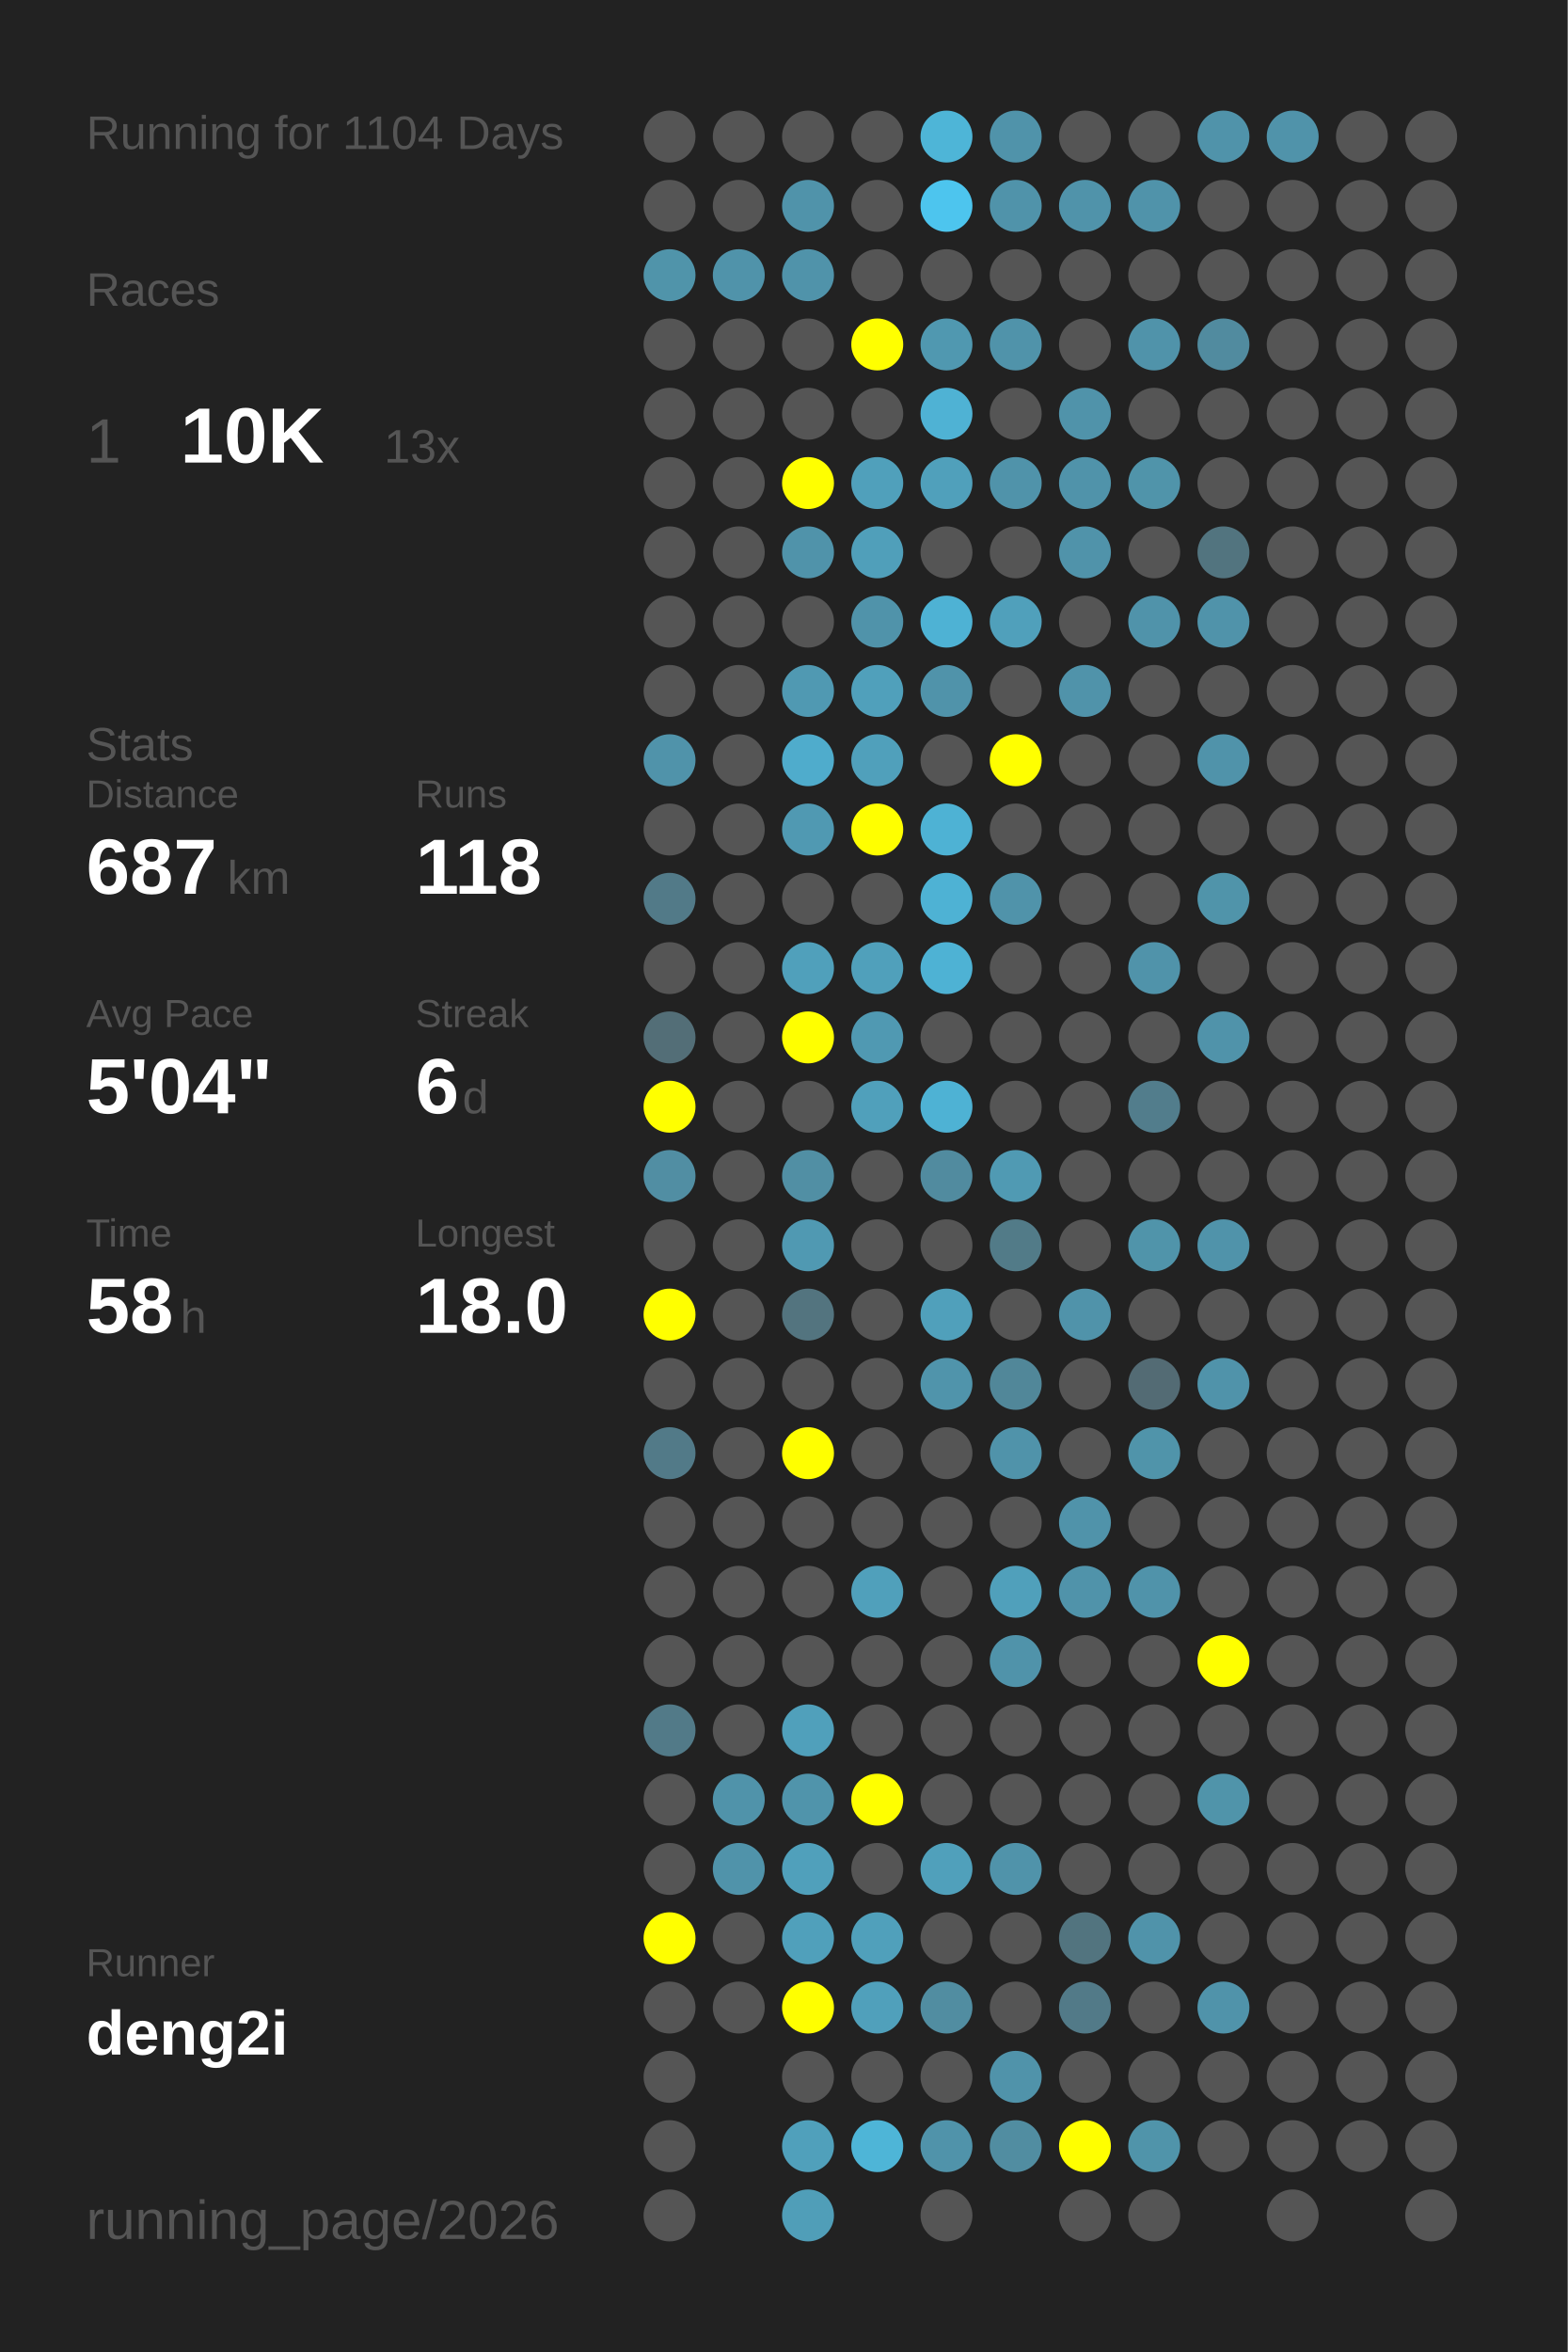
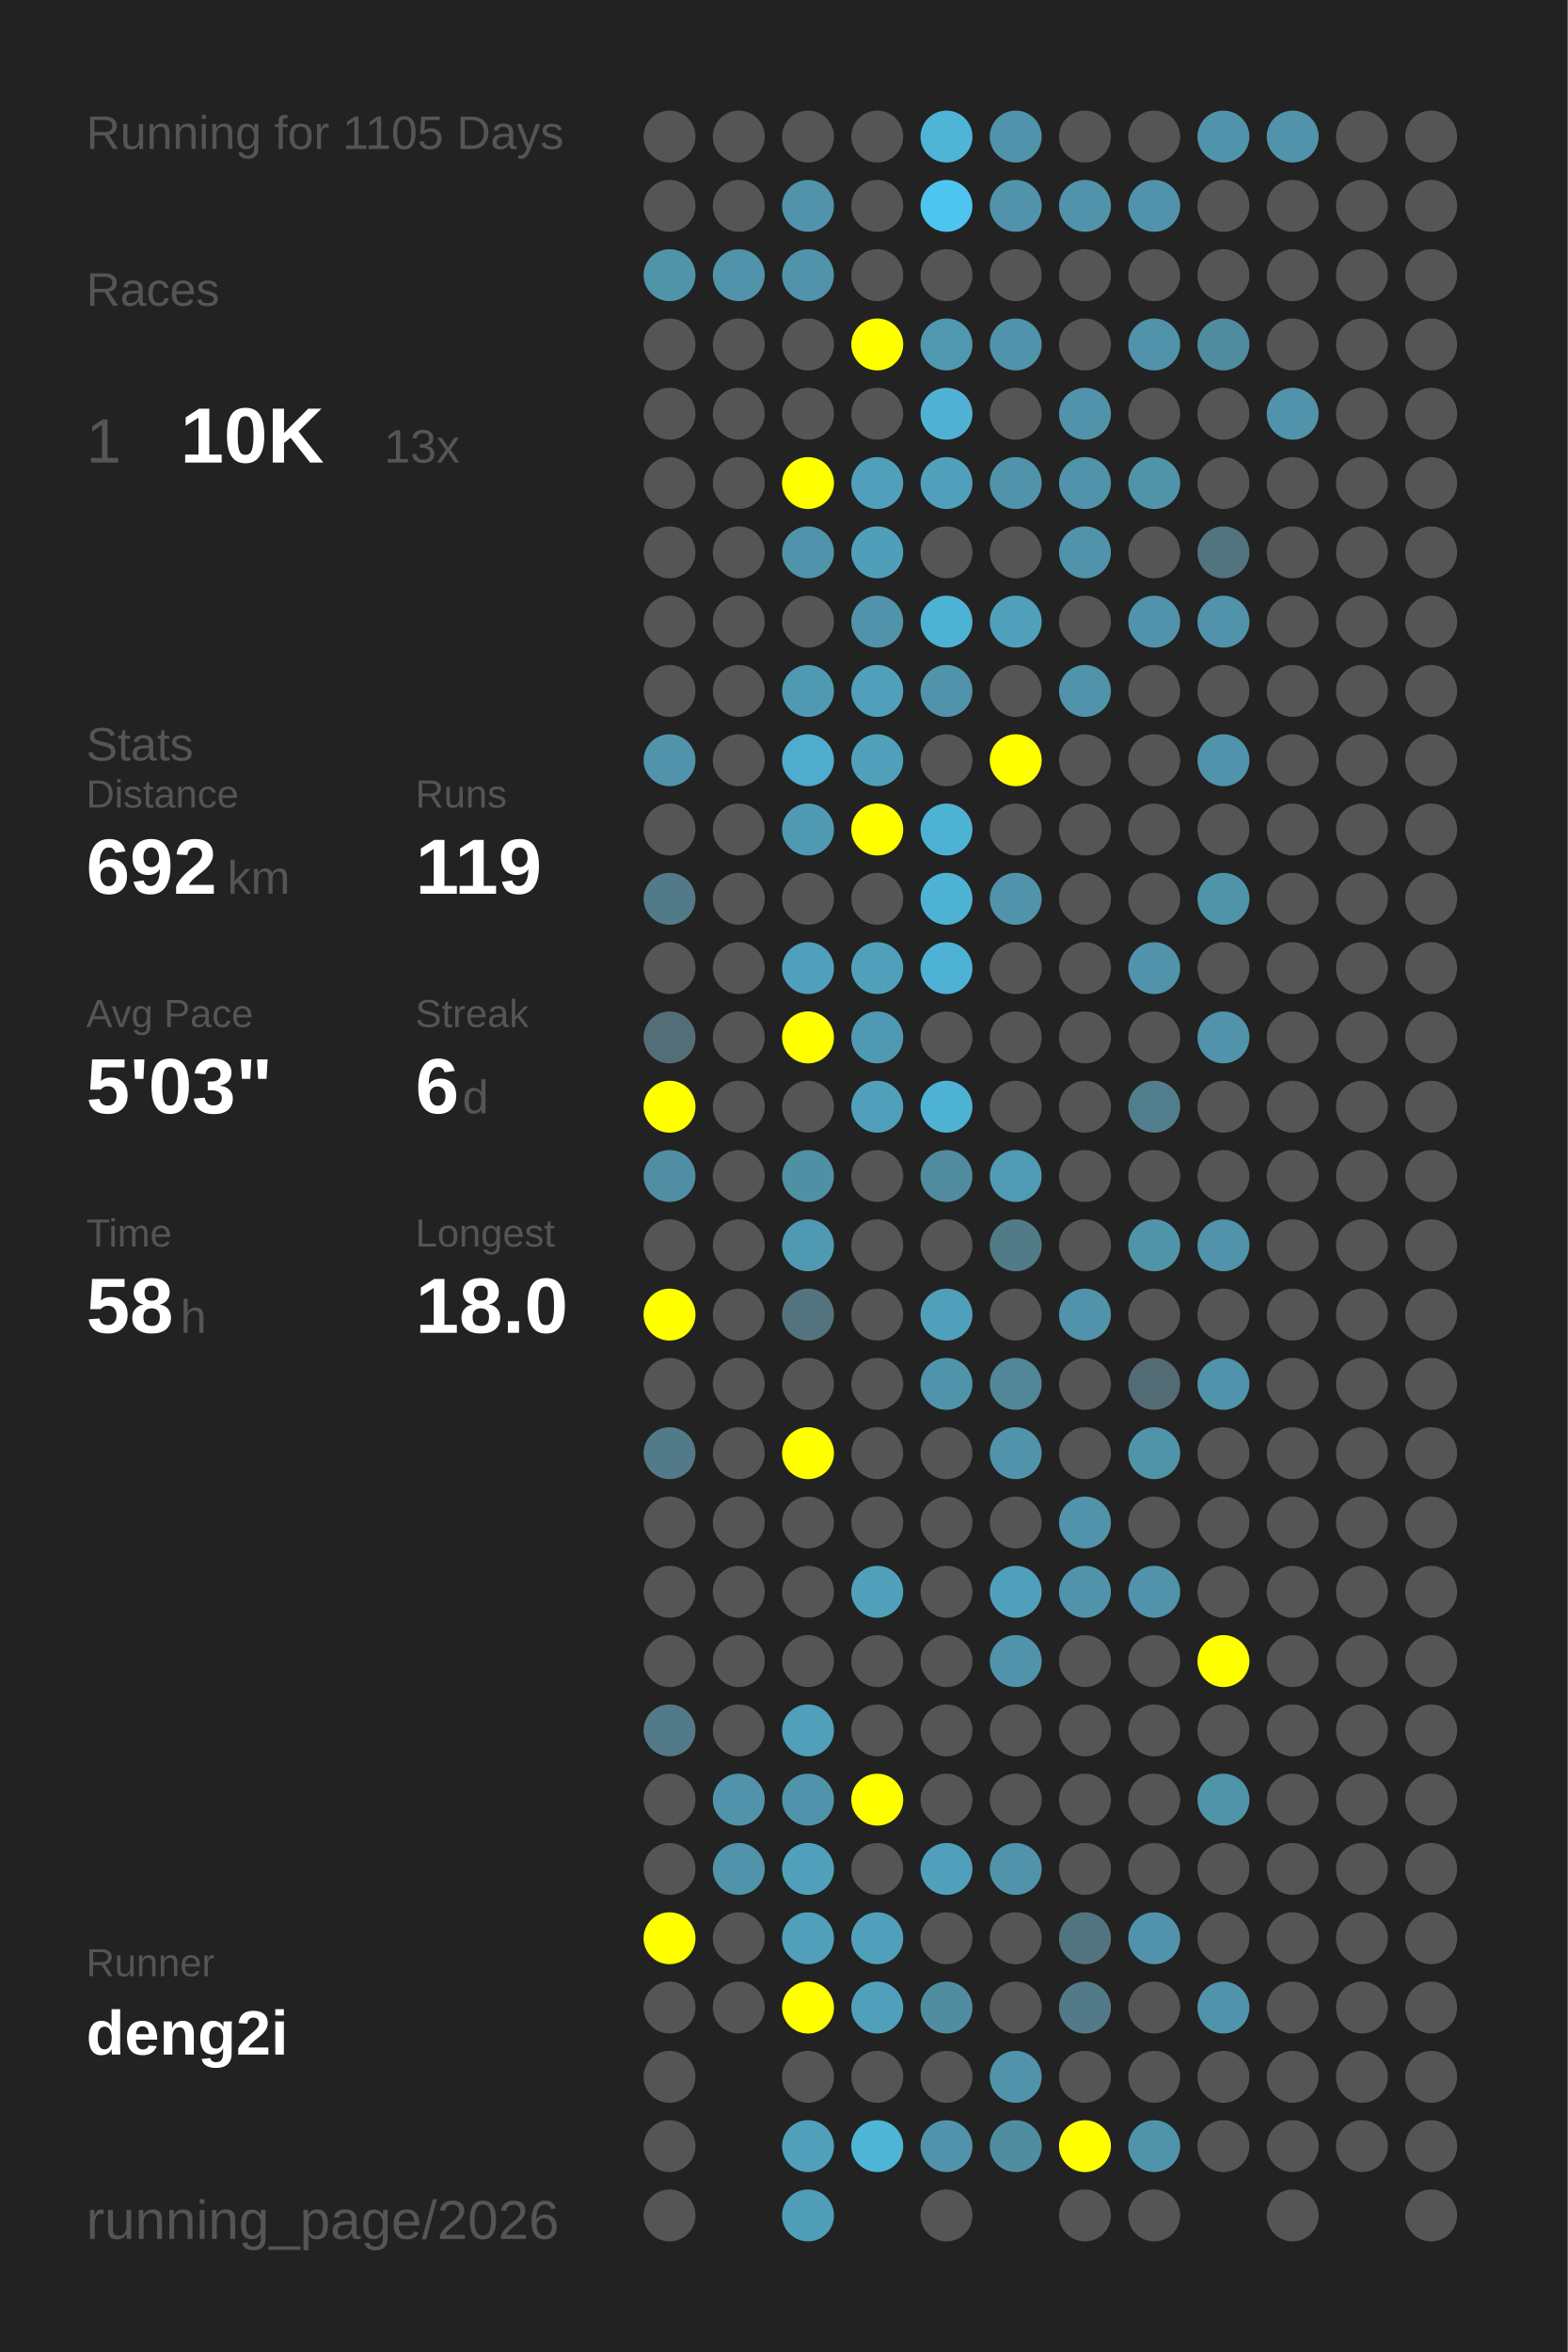
<svg xmlns="http://www.w3.org/2000/svg" baseProfile="full" height="300mm" version="1.1" viewBox="0,0,200,300" width="200mm">
  <defs />
  <rect fill="#222222" height="300" width="200" x="0" y="0" />
-   <text fill="#555555" style="font-size:6px; font-family:Arial;" x="11" y="19">Running for 1104 Days</text>
+   <text fill="#555555" style="font-size:6px; font-family:Arial;" x="11" y="19">Running for 1105 Days</text>
  <text fill="#555555" style="font-size:6px; font-family:Arial;" x="11" y="39">Races</text>
  <text fill="#555555" style="font-size:8px; font-family:Arial;" x="11" y="59">1</text>
  <text fill="#FFFFFF" style="font-size:10px; font-family:Arial; font-weight:bold;" x="23" y="59">10K</text>
  <text fill="#555555" style="font-size:6px; font-family:Arial;" x="49" y="59">13x</text>
  <text fill="#555555" style="font-size:6px; font-family:Arial;" x="11" y="97">Stats</text>
  <text fill="#555555" style="font-size:5px; font-family:Arial;" x="11" y="103">Distance</text>
-   <text fill="#FFFFFF" style="font-size:10px; font-family:Arial; font-weight:bold;" x="11" y="114">687</text>
+   <text fill="#FFFFFF" style="font-size:10px; font-family:Arial; font-weight:bold;" x="11" y="114">692</text>
  <text fill="#555555" style="font-size:6px; font-family:Arial;" x="29" y="114">km</text>
  <text fill="#555555" style="font-size:5px; font-family:Arial;" x="53" y="103">Runs</text>
-   <text fill="#FFFFFF" style="font-size:10px; font-family:Arial; font-weight:bold;" x="53" y="114">118</text>
+   <text fill="#FFFFFF" style="font-size:10px; font-family:Arial; font-weight:bold;" x="53" y="114">119</text>
  <text fill="#555555" style="font-size:5px; font-family:Arial;" x="11" y="131">Avg Pace</text>
-   <text fill="#FFFFFF" style="font-size:10px; font-family:Arial; font-weight:bold;" x="11" y="142">5'04"</text>
+   <text fill="#FFFFFF" style="font-size:10px; font-family:Arial; font-weight:bold;" x="11" y="142">5'03"</text>
  <text fill="#555555" style="font-size:5px; font-family:Arial;" x="53" y="131">Streak</text>
  <text fill="#FFFFFF" style="font-size:10px; font-family:Arial; font-weight:bold;" x="53" y="142">6</text>
  <text fill="#555555" style="font-size:6px; font-family:Arial;" x="59" y="142">d</text>
  <text fill="#555555" style="font-size:5px; font-family:Arial;" x="11" y="159">Time</text>
  <text fill="#FFFFFF" style="font-size:10px; font-family:Arial; font-weight:bold;" x="11" y="170">58</text>
  <text fill="#555555" style="font-size:6px; font-family:Arial;" x="23" y="170">h</text>
  <text fill="#555555" style="font-size:5px; font-family:Arial;" x="53" y="159">Longest</text>
  <text fill="#FFFFFF" style="font-size:10px; font-family:Arial; font-weight:bold;" x="53" y="170">18.0</text>
  <text fill="#555555" style="font-size:5px; font-family:Arial;" x="11" y="252.065">Runner</text>
  <text fill="#FFFFFF" style="font-size:8px; font-family:Arial; font-weight:bold;" x="11" y="262.065">deng2i</text>
  <text fill="#555555" style="font-size:7px; font-family:Arial;" x="11" y="285.581">running_page/2026</text>
  <circle cx="85.417" cy="17.419" fill="#555555" r="3.312" />
  <circle cx="85.417" cy="26.258" fill="#555555" r="3.312" />
  <circle cx="85.417" cy="35.097" fill="#5094aa" r="3.312" />
  <circle cx="85.417" cy="43.935" fill="#555555" r="3.312" />
  <circle cx="85.417" cy="52.774" fill="#555555" r="3.312" />
  <circle cx="85.417" cy="61.613" fill="#555555" r="3.312" />
  <circle cx="85.417" cy="70.452" fill="#555555" r="3.312" />
  <circle cx="85.417" cy="79.29" fill="#555555" r="3.312" />
  <circle cx="85.417" cy="88.129" fill="#555555" r="3.312" />
  <circle cx="85.417" cy="96.968" fill="#5093aa" r="3.312" />
  <circle cx="85.417" cy="105.806" fill="#555555" r="3.312" />
  <circle cx="85.417" cy="114.645" fill="#527a88" r="3.312" />
  <circle cx="85.417" cy="123.484" fill="#555555" r="3.312" />
  <circle cx="85.417" cy="132.323" fill="#536e77" r="3.312" />
  <circle cx="85.417" cy="141.161" fill="#FFFF00" r="3.312" />
  <circle cx="85.417" cy="150" fill="#518ea3" r="3.312" />
  <circle cx="85.417" cy="158.839" fill="#555555" r="3.312" />
  <circle cx="85.417" cy="167.677" fill="#FFFF00" r="3.312" />
  <circle cx="85.417" cy="176.516" fill="#555555" r="3.312" />
  <circle cx="85.417" cy="185.355" fill="#527a88" r="3.312" />
  <circle cx="85.417" cy="194.194" fill="#555555" r="3.312" />
  <circle cx="85.417" cy="203.032" fill="#555555" r="3.312" />
  <circle cx="85.417" cy="211.871" fill="#555555" r="3.312" />
  <circle cx="85.417" cy="220.71" fill="#527a88" r="3.312" />
  <circle cx="85.417" cy="229.548" fill="#555555" r="3.312" />
  <circle cx="85.417" cy="238.387" fill="#555555" r="3.312" />
  <circle cx="85.417" cy="247.226" fill="#FFFF00" r="3.312" />
  <circle cx="85.417" cy="256.065" fill="#555555" r="3.312" />
  <circle cx="85.417" cy="264.903" fill="#555555" r="3.312" />
  <circle cx="85.417" cy="273.742" fill="#555555" r="3.312" />
  <circle cx="85.417" cy="282.581" fill="#555555" r="3.312" />
  <circle cx="94.25" cy="17.419" fill="#555555" r="3.312" />
  <circle cx="94.25" cy="26.258" fill="#555555" r="3.312" />
  <circle cx="94.25" cy="35.097" fill="#5093aa" r="3.312" />
  <circle cx="94.25" cy="43.935" fill="#555555" r="3.312" />
  <circle cx="94.25" cy="52.774" fill="#555555" r="3.312" />
  <circle cx="94.25" cy="61.613" fill="#555555" r="3.312" />
  <circle cx="94.25" cy="70.452" fill="#555555" r="3.312" />
  <circle cx="94.25" cy="79.29" fill="#555555" r="3.312" />
  <circle cx="94.25" cy="88.129" fill="#555555" r="3.312" />
  <circle cx="94.25" cy="96.968" fill="#555555" r="3.312" />
  <circle cx="94.25" cy="105.806" fill="#555555" r="3.312" />
  <circle cx="94.25" cy="114.645" fill="#555555" r="3.312" />
  <circle cx="94.25" cy="123.484" fill="#555555" r="3.312" />
  <circle cx="94.25" cy="132.323" fill="#555555" r="3.312" />
  <circle cx="94.25" cy="141.161" fill="#555555" r="3.312" />
  <circle cx="94.25" cy="150" fill="#555555" r="3.312" />
  <circle cx="94.25" cy="158.839" fill="#555555" r="3.312" />
  <circle cx="94.25" cy="167.677" fill="#555555" r="3.312" />
  <circle cx="94.25" cy="176.516" fill="#555555" r="3.312" />
  <circle cx="94.25" cy="185.355" fill="#555555" r="3.312" />
  <circle cx="94.25" cy="194.194" fill="#555555" r="3.312" />
  <circle cx="94.25" cy="203.032" fill="#555555" r="3.312" />
  <circle cx="94.25" cy="211.871" fill="#555555" r="3.312" />
  <circle cx="94.25" cy="220.71" fill="#555555" r="3.312" />
  <circle cx="94.25" cy="229.548" fill="#5093aa" r="3.312" />
  <circle cx="94.25" cy="238.387" fill="#5093aa" r="3.312" />
  <circle cx="94.25" cy="247.226" fill="#555555" r="3.312" />
  <circle cx="94.25" cy="256.065" fill="#555555" r="3.312" />
  <circle cx="103.083" cy="17.419" fill="#555555" r="3.312" />
  <circle cx="103.083" cy="26.258" fill="#5093aa" r="3.312" />
  <circle cx="103.083" cy="35.097" fill="#5093aa" r="3.312" />
  <circle cx="103.083" cy="43.935" fill="#555555" r="3.312" />
  <circle cx="103.083" cy="52.774" fill="#555555" r="3.312" />
  <circle cx="103.083" cy="61.613" fill="#FFFF00" r="3.312" />
  <circle cx="103.083" cy="70.452" fill="#5093aa" r="3.312" />
  <circle cx="103.083" cy="79.29" fill="#555555" r="3.312" />
  <circle cx="103.083" cy="88.129" fill="#5099b2" r="3.312" />
  <circle cx="103.083" cy="96.968" fill="#4faccc" r="3.312" />
  <circle cx="103.083" cy="105.806" fill="#5099b2" r="3.312" />
  <circle cx="103.083" cy="114.645" fill="#555555" r="3.312" />
  <circle cx="103.083" cy="123.484" fill="#50a0bb" r="3.312" />
  <circle cx="103.083" cy="132.323" fill="#FFFF00" r="3.312" />
  <circle cx="103.083" cy="141.161" fill="#555555" r="3.312" />
  <circle cx="103.083" cy="150" fill="#518fa4" r="3.312" />
  <circle cx="103.083" cy="158.839" fill="#5099b2" r="3.312" />
  <circle cx="103.083" cy="167.677" fill="#53747f" r="3.312" />
  <circle cx="103.083" cy="176.516" fill="#555555" r="3.312" />
  <circle cx="103.083" cy="185.355" fill="#FFFF00" r="3.312" />
  <circle cx="103.083" cy="194.194" fill="#555555" r="3.312" />
  <circle cx="103.083" cy="203.032" fill="#555555" r="3.312" />
  <circle cx="103.083" cy="211.871" fill="#555555" r="3.312" />
  <circle cx="103.083" cy="220.71" fill="#50a0bb" r="3.312" />
  <circle cx="103.083" cy="229.548" fill="#5094ab" r="3.312" />
  <circle cx="103.083" cy="238.387" fill="#50a0bb" r="3.312" />
  <circle cx="103.083" cy="247.226" fill="#50a0bb" r="3.312" />
  <circle cx="103.083" cy="256.065" fill="#FFFF00" r="3.312" />
  <circle cx="103.083" cy="264.903" fill="#555555" r="3.312" />
  <circle cx="103.083" cy="273.742" fill="#50a0bb" r="3.312" />
  <circle cx="103.083" cy="282.581" fill="#509eb8" r="3.312" />
  <circle cx="111.917" cy="17.419" fill="#555555" r="3.312" />
  <circle cx="111.917" cy="26.258" fill="#555555" r="3.312" />
  <circle cx="111.917" cy="35.097" fill="#555555" r="3.312" />
  <circle cx="111.917" cy="43.935" fill="#FFFF00" r="3.312" />
  <circle cx="111.917" cy="52.774" fill="#555555" r="3.312" />
  <circle cx="111.917" cy="61.613" fill="#50a0bb" r="3.312" />
  <circle cx="111.917" cy="70.452" fill="#509fba" r="3.312" />
  <circle cx="111.917" cy="79.29" fill="#5093aa" r="3.312" />
  <circle cx="111.917" cy="88.129" fill="#50a0bb" r="3.312" />
  <circle cx="111.917" cy="96.968" fill="#50a0bb" r="3.312" />
  <circle cx="111.917" cy="105.806" fill="#FFFF00" r="3.312" />
  <circle cx="111.917" cy="114.645" fill="#555555" r="3.312" />
  <circle cx="111.917" cy="123.484" fill="#50a0bb" r="3.312" />
  <circle cx="111.917" cy="132.323" fill="#5099b2" r="3.312" />
  <circle cx="111.917" cy="141.161" fill="#50a0bb" r="3.312" />
  <circle cx="111.917" cy="150" fill="#555555" r="3.312" />
  <circle cx="111.917" cy="158.839" fill="#555555" r="3.312" />
  <circle cx="111.917" cy="167.677" fill="#555555" r="3.312" />
  <circle cx="111.917" cy="176.516" fill="#555555" r="3.312" />
  <circle cx="111.917" cy="185.355" fill="#555555" r="3.312" />
  <circle cx="111.917" cy="194.194" fill="#555555" r="3.312" />
  <circle cx="111.917" cy="203.032" fill="#50a0bb" r="3.312" />
  <circle cx="111.917" cy="211.871" fill="#555555" r="3.312" />
  <circle cx="111.917" cy="220.71" fill="#555555" r="3.312" />
  <circle cx="111.917" cy="229.548" fill="#FFFF00" r="3.312" />
  <circle cx="111.917" cy="238.387" fill="#555555" r="3.312" />
  <circle cx="111.917" cy="247.226" fill="#50a0bb" r="3.312" />
  <circle cx="111.917" cy="256.065" fill="#50a0bb" r="3.312" />
  <circle cx="111.917" cy="264.903" fill="#555555" r="3.312" />
  <circle cx="111.917" cy="273.742" fill="#4eb5d7" r="3.312" />
  <circle cx="120.75" cy="17.419" fill="#4eb5d7" r="3.312" />
  <circle cx="120.75" cy="26.258" fill="#4dc5ee" r="3.312" />
  <circle cx="120.75" cy="35.097" fill="#555555" r="3.312" />
  <circle cx="120.75" cy="43.935" fill="#5098b0" r="3.312" />
  <circle cx="120.75" cy="52.774" fill="#4fb2d4" r="3.312" />
  <circle cx="120.75" cy="61.613" fill="#50a0bb" r="3.312" />
  <circle cx="120.75" cy="70.452" fill="#555555" r="3.312" />
  <circle cx="120.75" cy="79.29" fill="#4eb2d4" r="3.312" />
  <circle cx="120.75" cy="88.129" fill="#5093aa" r="3.312" />
  <circle cx="120.75" cy="96.968" fill="#555555" r="3.312" />
  <circle cx="120.75" cy="105.806" fill="#4eb2d4" r="3.312" />
  <circle cx="120.75" cy="114.645" fill="#4eb2d4" r="3.312" />
  <circle cx="120.75" cy="123.484" fill="#4eb2d4" r="3.312" />
  <circle cx="120.75" cy="132.323" fill="#555555" r="3.312" />
  <circle cx="120.75" cy="141.161" fill="#4eb2d4" r="3.312" />
  <circle cx="120.75" cy="150" fill="#518b9f" r="3.312" />
  <circle cx="120.75" cy="158.839" fill="#555555" r="3.312" />
  <circle cx="120.75" cy="167.677" fill="#50a0bb" r="3.312" />
  <circle cx="120.75" cy="176.516" fill="#5094ab" r="3.312" />
  <circle cx="120.75" cy="185.355" fill="#555555" r="3.312" />
  <circle cx="120.75" cy="194.194" fill="#555555" r="3.312" />
  <circle cx="120.75" cy="203.032" fill="#555555" r="3.312" />
  <circle cx="120.75" cy="211.871" fill="#555555" r="3.312" />
  <circle cx="120.75" cy="220.71" fill="#555555" r="3.312" />
  <circle cx="120.75" cy="229.548" fill="#555555" r="3.312" />
  <circle cx="120.75" cy="238.387" fill="#50a0bb" r="3.312" />
  <circle cx="120.75" cy="247.226" fill="#555555" r="3.312" />
  <circle cx="120.75" cy="256.065" fill="#518da1" r="3.312" />
  <circle cx="120.75" cy="264.903" fill="#555555" r="3.312" />
  <circle cx="120.75" cy="273.742" fill="#5093aa" r="3.312" />
  <circle cx="120.75" cy="282.581" fill="#555555" r="3.312" />
  <circle cx="129.583" cy="17.419" fill="#5093aa" r="3.312" />
  <circle cx="129.583" cy="26.258" fill="#5093aa" r="3.312" />
  <circle cx="129.583" cy="35.097" fill="#555555" r="3.312" />
  <circle cx="129.583" cy="43.935" fill="#5093aa" r="3.312" />
  <circle cx="129.583" cy="52.774" fill="#555555" r="3.312" />
  <circle cx="129.583" cy="61.613" fill="#5093aa" r="3.312" />
  <circle cx="129.583" cy="70.452" fill="#555555" r="3.312" />
  <circle cx="129.583" cy="79.29" fill="#50a0bb" r="3.312" />
  <circle cx="129.583" cy="88.129" fill="#555555" r="3.312" />
  <circle cx="129.583" cy="96.968" fill="#FFFF00" r="3.312" />
  <circle cx="129.583" cy="105.806" fill="#555555" r="3.312" />
  <circle cx="129.583" cy="114.645" fill="#5093aa" r="3.312" />
  <circle cx="129.583" cy="123.484" fill="#555555" r="3.312" />
  <circle cx="129.583" cy="132.323" fill="#555555" r="3.312" />
  <circle cx="129.583" cy="141.161" fill="#555555" r="3.312" />
  <circle cx="129.583" cy="150" fill="#509ab3" r="3.312" />
  <circle cx="129.583" cy="158.839" fill="#527b88" r="3.312" />
  <circle cx="129.583" cy="167.677" fill="#555555" r="3.312" />
  <circle cx="129.583" cy="176.516" fill="#518799" r="3.312" />
  <circle cx="129.583" cy="185.355" fill="#5093aa" r="3.312" />
  <circle cx="129.583" cy="194.194" fill="#555555" r="3.312" />
  <circle cx="129.583" cy="203.032" fill="#50a0bb" r="3.312" />
  <circle cx="129.583" cy="211.871" fill="#5093aa" r="3.312" />
  <circle cx="129.583" cy="220.71" fill="#555555" r="3.312" />
  <circle cx="129.583" cy="229.548" fill="#555555" r="3.312" />
  <circle cx="129.583" cy="238.387" fill="#5093aa" r="3.312" />
  <circle cx="129.583" cy="247.226" fill="#555555" r="3.312" />
  <circle cx="129.583" cy="256.065" fill="#555555" r="3.312" />
  <circle cx="129.583" cy="264.903" fill="#5093aa" r="3.312" />
  <circle cx="129.583" cy="273.742" fill="#518da1" r="3.312" />
  <circle cx="138.417" cy="17.419" fill="#555555" r="3.312" />
  <circle cx="138.417" cy="26.258" fill="#5093aa" r="3.312" />
  <circle cx="138.417" cy="35.097" fill="#555555" r="3.312" />
  <circle cx="138.417" cy="43.935" fill="#555555" r="3.312" />
  <circle cx="138.417" cy="52.774" fill="#5093aa" r="3.312" />
  <circle cx="138.417" cy="61.613" fill="#5093aa" r="3.312" />
  <circle cx="138.417" cy="70.452" fill="#5093aa" r="3.312" />
  <circle cx="138.417" cy="79.29" fill="#555555" r="3.312" />
  <circle cx="138.417" cy="88.129" fill="#5093aa" r="3.312" />
  <circle cx="138.417" cy="96.968" fill="#555555" r="3.312" />
  <circle cx="138.417" cy="105.806" fill="#555555" r="3.312" />
  <circle cx="138.417" cy="114.645" fill="#555555" r="3.312" />
  <circle cx="138.417" cy="123.484" fill="#555555" r="3.312" />
  <circle cx="138.417" cy="132.323" fill="#555555" r="3.312" />
  <circle cx="138.417" cy="141.161" fill="#555555" r="3.312" />
  <circle cx="138.417" cy="150" fill="#555555" r="3.312" />
  <circle cx="138.417" cy="158.839" fill="#555555" r="3.312" />
  <circle cx="138.417" cy="167.677" fill="#5093aa" r="3.312" />
  <circle cx="138.417" cy="176.516" fill="#555555" r="3.312" />
  <circle cx="138.417" cy="185.355" fill="#555555" r="3.312" />
  <circle cx="138.417" cy="194.194" fill="#5093aa" r="3.312" />
  <circle cx="138.417" cy="203.032" fill="#5093aa" r="3.312" />
  <circle cx="138.417" cy="211.871" fill="#555555" r="3.312" />
  <circle cx="138.417" cy="220.71" fill="#555555" r="3.312" />
  <circle cx="138.417" cy="229.548" fill="#555555" r="3.312" />
  <circle cx="138.417" cy="238.387" fill="#555555" r="3.312" />
  <circle cx="138.417" cy="247.226" fill="#52747f" r="3.312" />
  <circle cx="138.417" cy="256.065" fill="#527a88" r="3.312" />
  <circle cx="138.417" cy="264.903" fill="#555555" r="3.312" />
  <circle cx="138.417" cy="273.742" fill="#FFFF00" r="3.312" />
  <circle cx="138.417" cy="282.581" fill="#555555" r="3.312" />
  <circle cx="147.25" cy="17.419" fill="#555555" r="3.312" />
  <circle cx="147.25" cy="26.258" fill="#5093aa" r="3.312" />
  <circle cx="147.25" cy="35.097" fill="#555555" r="3.312" />
  <circle cx="147.25" cy="43.935" fill="#5093aa" r="3.312" />
  <circle cx="147.25" cy="52.774" fill="#555555" r="3.312" />
  <circle cx="147.25" cy="61.613" fill="#5094aa" r="3.312" />
  <circle cx="147.25" cy="70.452" fill="#555555" r="3.312" />
  <circle cx="147.25" cy="79.29" fill="#5093aa" r="3.312" />
  <circle cx="147.25" cy="88.129" fill="#555555" r="3.312" />
  <circle cx="147.25" cy="96.968" fill="#555555" r="3.312" />
  <circle cx="147.25" cy="105.806" fill="#555555" r="3.312" />
  <circle cx="147.25" cy="114.645" fill="#555555" r="3.312" />
  <circle cx="147.25" cy="123.484" fill="#5093aa" r="3.312" />
  <circle cx="147.25" cy="132.323" fill="#555555" r="3.312" />
  <circle cx="147.25" cy="141.161" fill="#527d8c" r="3.312" />
  <circle cx="147.25" cy="150" fill="#555555" r="3.312" />
  <circle cx="147.25" cy="158.839" fill="#5094aa" r="3.312" />
  <circle cx="147.25" cy="167.677" fill="#555555" r="3.312" />
  <circle cx="147.25" cy="176.516" fill="#536b74" r="3.312" />
  <circle cx="147.25" cy="185.355" fill="#5094aa" r="3.312" />
  <circle cx="147.25" cy="194.194" fill="#555555" r="3.312" />
  <circle cx="147.25" cy="203.032" fill="#5093aa" r="3.312" />
  <circle cx="147.25" cy="211.871" fill="#555555" r="3.312" />
  <circle cx="147.25" cy="220.71" fill="#555555" r="3.312" />
  <circle cx="147.25" cy="229.548" fill="#555555" r="3.312" />
  <circle cx="147.25" cy="238.387" fill="#555555" r="3.312" />
  <circle cx="147.25" cy="247.226" fill="#5093aa" r="3.312" />
  <circle cx="147.25" cy="256.065" fill="#555555" r="3.312" />
  <circle cx="147.25" cy="264.903" fill="#555555" r="3.312" />
  <circle cx="147.25" cy="273.742" fill="#5094aa" r="3.312" />
  <circle cx="147.25" cy="282.581" fill="#555555" r="3.312" />
  <circle cx="156.083" cy="17.419" fill="#5093aa" r="3.312" />
  <circle cx="156.083" cy="26.258" fill="#555555" r="3.312" />
  <circle cx="156.083" cy="35.097" fill="#555555" r="3.312" />
  <circle cx="156.083" cy="43.935" fill="#518b9f" r="3.312" />
  <circle cx="156.083" cy="52.774" fill="#555555" r="3.312" />
  <circle cx="156.083" cy="61.613" fill="#555555" r="3.312" />
  <circle cx="156.083" cy="70.452" fill="#52747f" r="3.312" />
  <circle cx="156.083" cy="79.29" fill="#5093aa" r="3.312" />
  <circle cx="156.083" cy="88.129" fill="#555555" r="3.312" />
  <circle cx="156.083" cy="96.968" fill="#5093aa" r="3.312" />
  <circle cx="156.083" cy="105.806" fill="#555555" r="3.312" />
  <circle cx="156.083" cy="114.645" fill="#5094aa" r="3.312" />
  <circle cx="156.083" cy="123.484" fill="#555555" r="3.312" />
  <circle cx="156.083" cy="132.323" fill="#5093aa" r="3.312" />
  <circle cx="156.083" cy="141.161" fill="#555555" r="3.312" />
  <circle cx="156.083" cy="150" fill="#555555" r="3.312" />
  <circle cx="156.083" cy="158.839" fill="#5093aa" r="3.312" />
  <circle cx="156.083" cy="167.677" fill="#555555" r="3.312" />
  <circle cx="156.083" cy="176.516" fill="#5093aa" r="3.312" />
  <circle cx="156.083" cy="185.355" fill="#555555" r="3.312" />
  <circle cx="156.083" cy="194.194" fill="#555555" r="3.312" />
  <circle cx="156.083" cy="203.032" fill="#555555" r="3.312" />
  <circle cx="156.083" cy="211.871" fill="#FFFF00" r="3.312" />
  <circle cx="156.083" cy="220.71" fill="#555555" r="3.312" />
  <circle cx="156.083" cy="229.548" fill="#5094aa" r="3.312" />
  <circle cx="156.083" cy="238.387" fill="#555555" r="3.312" />
  <circle cx="156.083" cy="247.226" fill="#555555" r="3.312" />
  <circle cx="156.083" cy="256.065" fill="#5093aa" r="3.312" />
  <circle cx="156.083" cy="264.903" fill="#555555" r="3.312" />
  <circle cx="156.083" cy="273.742" fill="#555555" r="3.312" />
  <circle cx="164.917" cy="17.419" fill="#5093aa" r="3.312" />
  <circle cx="164.917" cy="26.258" fill="#555555" r="3.312" />
  <circle cx="164.917" cy="35.097" fill="#555555" r="3.312" />
  <circle cx="164.917" cy="43.935" fill="#555555" r="3.312" />
-   <circle cx="164.917" cy="52.774" fill="#555555" r="3.312" />
+   <circle cx="164.917" cy="52.774" fill="#5093aa" r="3.312" />
  <circle cx="164.917" cy="61.613" fill="#555555" r="3.312" />
  <circle cx="164.917" cy="70.452" fill="#555555" r="3.312" />
  <circle cx="164.917" cy="79.29" fill="#555555" r="3.312" />
  <circle cx="164.917" cy="88.129" fill="#555555" r="3.312" />
  <circle cx="164.917" cy="96.968" fill="#555555" r="3.312" />
  <circle cx="164.917" cy="105.806" fill="#555555" r="3.312" />
  <circle cx="164.917" cy="114.645" fill="#555555" r="3.312" />
  <circle cx="164.917" cy="123.484" fill="#555555" r="3.312" />
  <circle cx="164.917" cy="132.323" fill="#555555" r="3.312" />
  <circle cx="164.917" cy="141.161" fill="#555555" r="3.312" />
  <circle cx="164.917" cy="150" fill="#555555" r="3.312" />
  <circle cx="164.917" cy="158.839" fill="#555555" r="3.312" />
  <circle cx="164.917" cy="167.677" fill="#555555" r="3.312" />
  <circle cx="164.917" cy="176.516" fill="#555555" r="3.312" />
  <circle cx="164.917" cy="185.355" fill="#555555" r="3.312" />
  <circle cx="164.917" cy="194.194" fill="#555555" r="3.312" />
  <circle cx="164.917" cy="203.032" fill="#555555" r="3.312" />
  <circle cx="164.917" cy="211.871" fill="#555555" r="3.312" />
  <circle cx="164.917" cy="220.71" fill="#555555" r="3.312" />
  <circle cx="164.917" cy="229.548" fill="#555555" r="3.312" />
  <circle cx="164.917" cy="238.387" fill="#555555" r="3.312" />
  <circle cx="164.917" cy="247.226" fill="#555555" r="3.312" />
  <circle cx="164.917" cy="256.065" fill="#555555" r="3.312" />
  <circle cx="164.917" cy="264.903" fill="#555555" r="3.312" />
  <circle cx="164.917" cy="273.742" fill="#555555" r="3.312" />
  <circle cx="164.917" cy="282.581" fill="#555555" r="3.312" />
  <circle cx="173.75" cy="17.419" fill="#555555" r="3.312" />
  <circle cx="173.75" cy="26.258" fill="#555555" r="3.312" />
  <circle cx="173.75" cy="35.097" fill="#555555" r="3.312" />
  <circle cx="173.75" cy="43.935" fill="#555555" r="3.312" />
  <circle cx="173.75" cy="52.774" fill="#555555" r="3.312" />
  <circle cx="173.75" cy="61.613" fill="#555555" r="3.312" />
  <circle cx="173.75" cy="70.452" fill="#555555" r="3.312" />
  <circle cx="173.75" cy="79.29" fill="#555555" r="3.312" />
  <circle cx="173.75" cy="88.129" fill="#555555" r="3.312" />
  <circle cx="173.75" cy="96.968" fill="#555555" r="3.312" />
  <circle cx="173.75" cy="105.806" fill="#555555" r="3.312" />
  <circle cx="173.75" cy="114.645" fill="#555555" r="3.312" />
  <circle cx="173.75" cy="123.484" fill="#555555" r="3.312" />
  <circle cx="173.75" cy="132.323" fill="#555555" r="3.312" />
  <circle cx="173.75" cy="141.161" fill="#555555" r="3.312" />
  <circle cx="173.75" cy="150" fill="#555555" r="3.312" />
  <circle cx="173.75" cy="158.839" fill="#555555" r="3.312" />
  <circle cx="173.75" cy="167.677" fill="#555555" r="3.312" />
  <circle cx="173.75" cy="176.516" fill="#555555" r="3.312" />
  <circle cx="173.75" cy="185.355" fill="#555555" r="3.312" />
  <circle cx="173.75" cy="194.194" fill="#555555" r="3.312" />
  <circle cx="173.75" cy="203.032" fill="#555555" r="3.312" />
  <circle cx="173.75" cy="211.871" fill="#555555" r="3.312" />
  <circle cx="173.75" cy="220.71" fill="#555555" r="3.312" />
  <circle cx="173.75" cy="229.548" fill="#555555" r="3.312" />
  <circle cx="173.75" cy="238.387" fill="#555555" r="3.312" />
  <circle cx="173.75" cy="247.226" fill="#555555" r="3.312" />
  <circle cx="173.75" cy="256.065" fill="#555555" r="3.312" />
  <circle cx="173.75" cy="264.903" fill="#555555" r="3.312" />
  <circle cx="173.75" cy="273.742" fill="#555555" r="3.312" />
  <circle cx="182.583" cy="17.419" fill="#555555" r="3.312" />
  <circle cx="182.583" cy="26.258" fill="#555555" r="3.312" />
  <circle cx="182.583" cy="35.097" fill="#555555" r="3.312" />
  <circle cx="182.583" cy="43.935" fill="#555555" r="3.312" />
  <circle cx="182.583" cy="52.774" fill="#555555" r="3.312" />
  <circle cx="182.583" cy="61.613" fill="#555555" r="3.312" />
  <circle cx="182.583" cy="70.452" fill="#555555" r="3.312" />
  <circle cx="182.583" cy="79.29" fill="#555555" r="3.312" />
  <circle cx="182.583" cy="88.129" fill="#555555" r="3.312" />
  <circle cx="182.583" cy="96.968" fill="#555555" r="3.312" />
  <circle cx="182.583" cy="105.806" fill="#555555" r="3.312" />
  <circle cx="182.583" cy="114.645" fill="#555555" r="3.312" />
  <circle cx="182.583" cy="123.484" fill="#555555" r="3.312" />
  <circle cx="182.583" cy="132.323" fill="#555555" r="3.312" />
  <circle cx="182.583" cy="141.161" fill="#555555" r="3.312" />
  <circle cx="182.583" cy="150" fill="#555555" r="3.312" />
  <circle cx="182.583" cy="158.839" fill="#555555" r="3.312" />
  <circle cx="182.583" cy="167.677" fill="#555555" r="3.312" />
  <circle cx="182.583" cy="176.516" fill="#555555" r="3.312" />
  <circle cx="182.583" cy="185.355" fill="#555555" r="3.312" />
  <circle cx="182.583" cy="194.194" fill="#555555" r="3.312" />
  <circle cx="182.583" cy="203.032" fill="#555555" r="3.312" />
  <circle cx="182.583" cy="211.871" fill="#555555" r="3.312" />
  <circle cx="182.583" cy="220.71" fill="#555555" r="3.312" />
  <circle cx="182.583" cy="229.548" fill="#555555" r="3.312" />
  <circle cx="182.583" cy="238.387" fill="#555555" r="3.312" />
  <circle cx="182.583" cy="247.226" fill="#555555" r="3.312" />
  <circle cx="182.583" cy="256.065" fill="#555555" r="3.312" />
  <circle cx="182.583" cy="264.903" fill="#555555" r="3.312" />
  <circle cx="182.583" cy="273.742" fill="#555555" r="3.312" />
  <circle cx="182.583" cy="282.581" fill="#555555" r="3.312" />
</svg>
